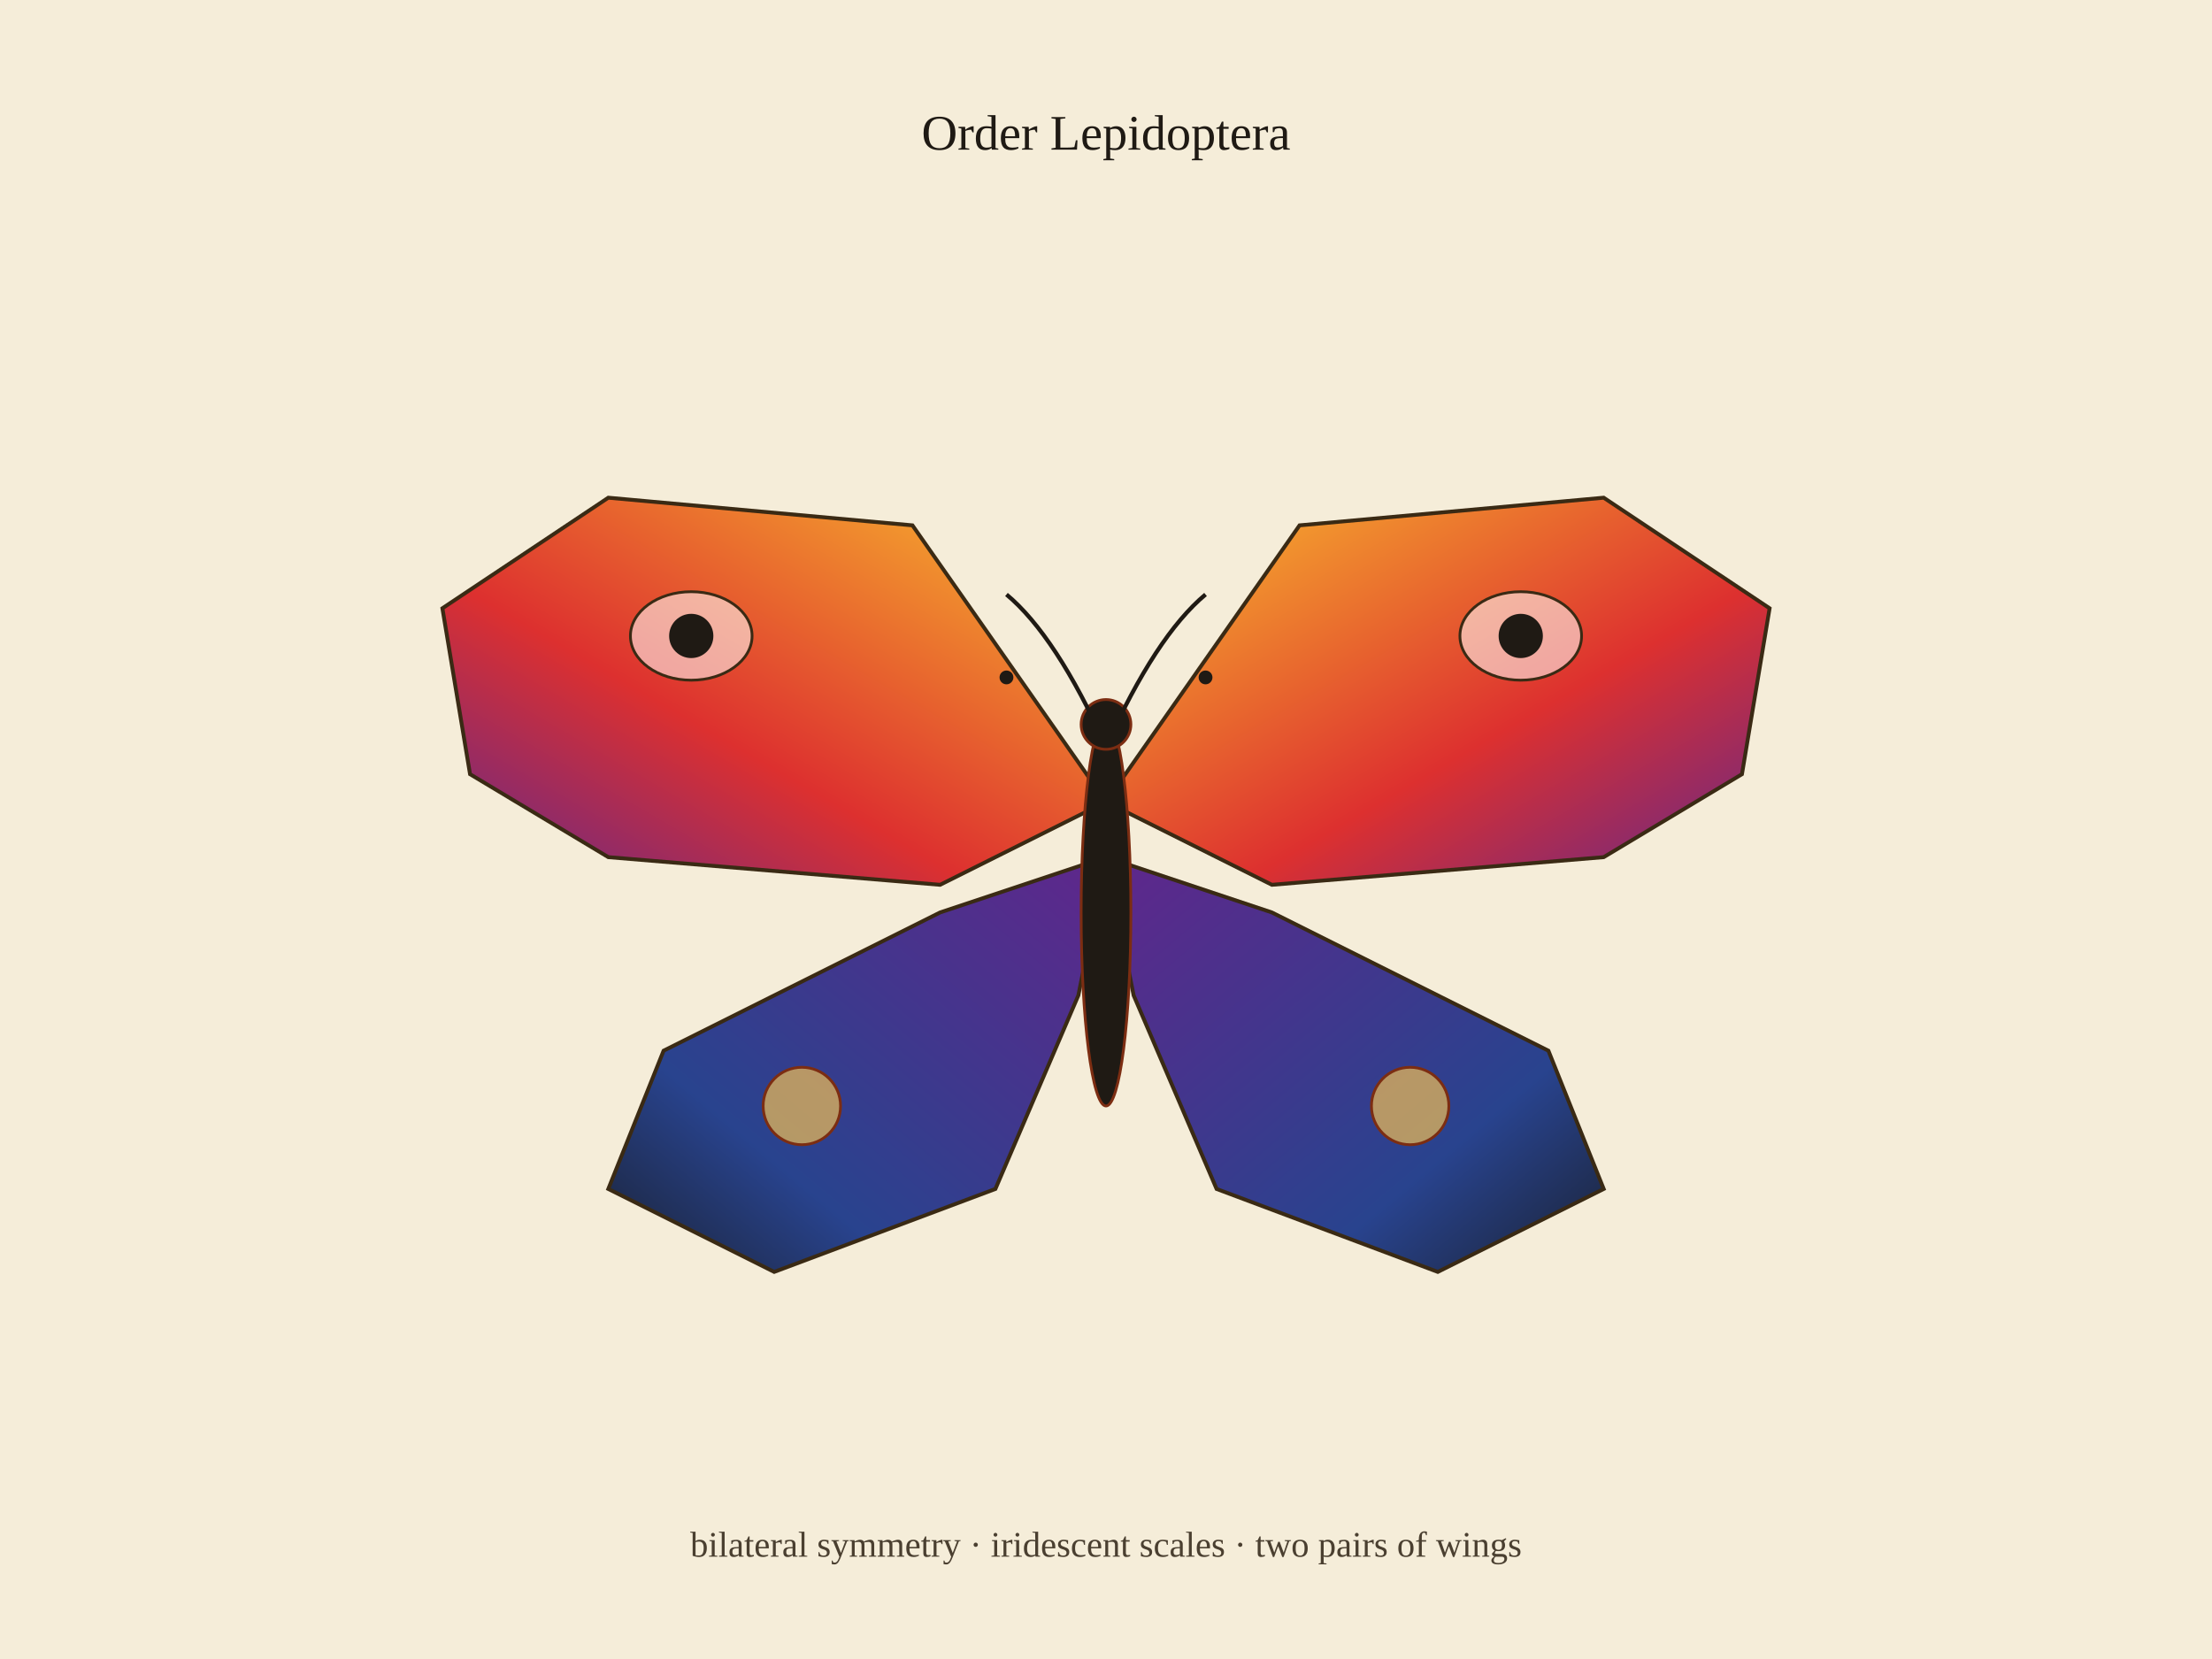
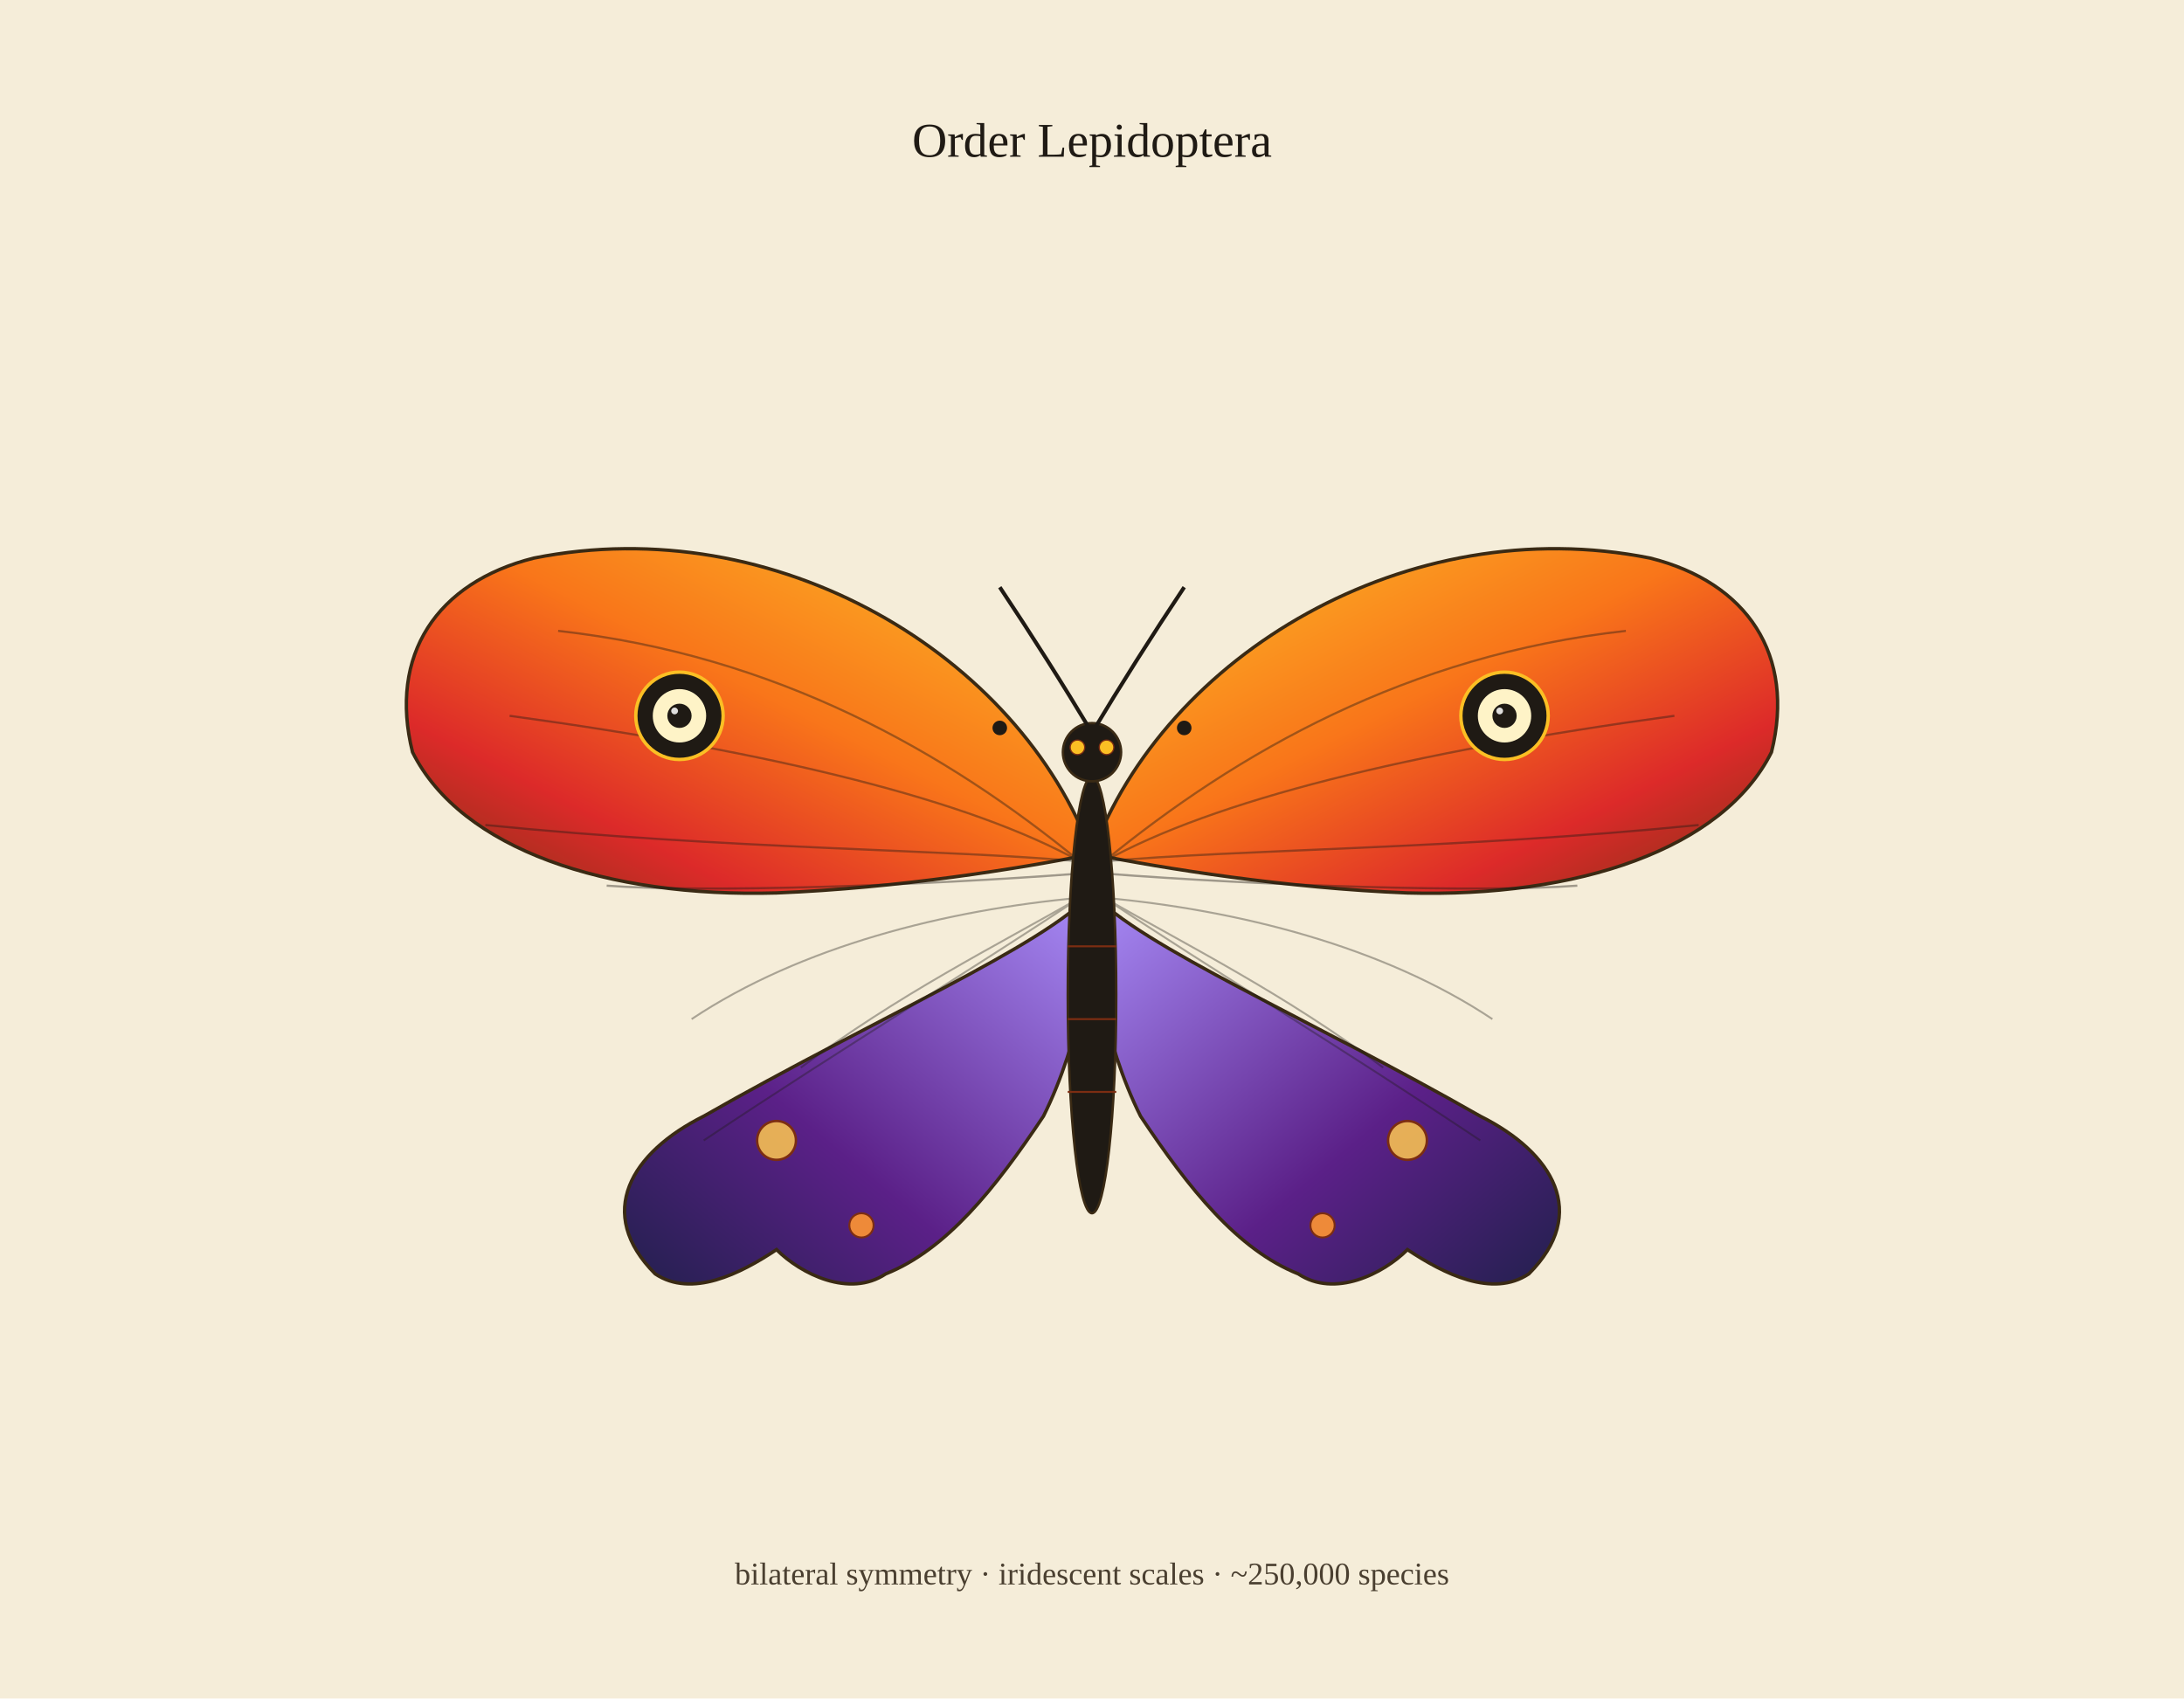
- <svg xmlns="http://www.w3.org/2000/svg" viewBox="0 0 800 600" width="800" height="600" role="img" aria-label="Glyph chart" aria-describedby="glyph-desc">
+ <svg xmlns="http://www.w3.org/2000/svg" viewBox="0 0 900 700" width="900" height="700" role="img" aria-label="Glyph chart" aria-describedby="glyph-desc">
  <defs>
    <linearGradient id="g-wing-r" x1="0%" y1="0%" x2="100%" y2="100%">
-       <stop offset="0%" stop-color="#fbbf24" stop-opacity="0.95" />
-       <stop offset="60%" stop-color="#dc2626" stop-opacity="0.95" />
-       <stop offset="100%" stop-color="#581c87" stop-opacity="0.95" />
+       <stop offset="0%" stop-color="#fbbf24" stop-opacity="0.98" />
+       <stop offset="45%" stop-color="#f97316" stop-opacity="0.98" />
+       <stop offset="75%" stop-color="#dc2626" stop-opacity="0.98" />
+       <stop offset="100%" stop-color="#7c2d12" stop-opacity="0.98" />
    </linearGradient>
    <linearGradient id="g-wing-l" x1="100%" y1="0%" x2="0%" y2="100%">
-       <stop offset="0%" stop-color="#fbbf24" stop-opacity="0.95" />
-       <stop offset="60%" stop-color="#dc2626" stop-opacity="0.95" />
-       <stop offset="100%" stop-color="#581c87" stop-opacity="0.95" />
+       <stop offset="0%" stop-color="#fbbf24" stop-opacity="0.98" />
+       <stop offset="45%" stop-color="#f97316" stop-opacity="0.98" />
+       <stop offset="75%" stop-color="#dc2626" stop-opacity="0.98" />
+       <stop offset="100%" stop-color="#7c2d12" stop-opacity="0.98" />
    </linearGradient>
    <linearGradient id="g-hind-r" x1="0%" y1="0%" x2="100%" y2="100%">
-       <stop offset="0%" stop-color="#581c87" stop-opacity="0.95" />
-       <stop offset="70%" stop-color="#1e3a8a" stop-opacity="0.95" />
-       <stop offset="100%" stop-color="#0f172a" stop-opacity="0.95" />
+       <stop offset="0%" stop-color="#a78bfa" stop-opacity="0.98" />
+       <stop offset="60%" stop-color="#581c87" stop-opacity="0.98" />
+       <stop offset="100%" stop-color="#1e1b4b" stop-opacity="0.98" />
    </linearGradient>
    <linearGradient id="g-hind-l" x1="100%" y1="0%" x2="0%" y2="100%">
-       <stop offset="0%" stop-color="#581c87" stop-opacity="0.95" />
-       <stop offset="70%" stop-color="#1e3a8a" stop-opacity="0.95" />
-       <stop offset="100%" stop-color="#0f172a" stop-opacity="0.95" />
+       <stop offset="0%" stop-color="#a78bfa" stop-opacity="0.98" />
+       <stop offset="60%" stop-color="#581c87" stop-opacity="0.98" />
+       <stop offset="100%" stop-color="#1e1b4b" stop-opacity="0.98" />
    </linearGradient>
  </defs>
-   <rect x="0" y="0" width="800" height="600" fill="transparent" />
-   <rect x="0" y="0" width="800" height="600" fill="#f5edd9" />
-   <g transform="translate(400.000, 300.000)">
-     <polygon points="0,10 60,30 160,80 180,130 120,160 40,130 10,60" fill="url(#g-hind-r)" stroke="#3a2a14" stroke-width="1.4" />
+   <rect x="0" y="0" width="900" height="700" fill="transparent" />
+   <rect x="0" y="0" width="900" height="700" fill="#f5edd9" />
+   <g transform="translate(450.000, 360.000)">
+     <path d="M 0 8 C 20 30, 90 60, 160 100 C 190 115, 205 140, 180 165 C 165 175, 145 165, 130 155 C 120 165, 100 175, 85 165 C 60 155, 40 130, 20 100 C 5 70, -2 30, 0 8 Z" fill="url(#g-hind-r)" stroke="#3a2a14" stroke-width="1.4" />
  </g>
-   <g transform="translate(400.000, 300.000)">
-     <polygon points="0,10 -60,30 -160,80 -180,130 -120,160 -40,130 -10,60" fill="url(#g-hind-l)" stroke="#3a2a14" stroke-width="1.4" />
+   <g transform="translate(450.000, 360.000)">
+     <path d="M 0 8 C -20 30, -90 60, -160 100 C -190 115, -205 140, -180 165 C -165 175, -145 165, -130 155 C -120 165, -100 175, -85 165 C -60 155, -40 130, -20 100 C -5 70, 2 30, 0 8 Z" fill="url(#g-hind-l)" stroke="#3a2a14" stroke-width="1.4" />
  </g>
-   <g transform="translate(400.000, 300.000)">
-     <polygon points="0,-10 70,-110 180,-120 240,-80 230,-20 180,10 60,20" fill="url(#g-wing-r)" stroke="#3a2a14" stroke-width="1.4" />
+   <g transform="translate(450.000, 360.000)">
+     <path d="M 5 10 C 50 40, 100 70, 160 110 M 5 10 C 40 30, 80 50, 120 80 M 5 10 C 60 15, 120 30, 165 60" fill="none" stroke="rgba(31,26,20,.35)" stroke-width="0.8" />
  </g>
-   <g transform="translate(400.000, 300.000)">
-     <polygon points="0,-10 -70,-110 -180,-120 -240,-80 -230,-20 -180,10 -60,20" fill="url(#g-wing-l)" stroke="#3a2a14" stroke-width="1.4" />
+   <g transform="translate(450.000, 360.000)">
+     <path d="M -5 10 C -50 40, -100 70, -160 110 M -5 10 C -40 30, -80 50, -120 80 M -5 10 C -60 15, -120 30, -165 60" fill="none" stroke="rgba(31,26,20,.35)" stroke-width="0.8" />
  </g>
-   <g transform="translate(400.000, 330.000)">
-     <ellipse cx="0" cy="0" rx="9" ry="70" fill="#1f1a14" stroke="#7c2d12" stroke-width="1" />
+   <g transform="translate(450.000, 360.000)">
+     <path d="M 0 -8 C 30 -90, 130 -150, 230 -130 C 270 -120, 290 -90, 280 -50 C 260 -10, 200 10, 130 8 C 80 6, 30 -2, 0 -8 Z" fill="url(#g-wing-r)" stroke="#3a2a14" stroke-width="1.4" />
  </g>
-   <g transform="translate(400.000, 262.000)">
-     <circle cx="0" cy="0" r="9" fill="#1f1a14" stroke="#7c2d12" stroke-width="1" />
+   <g transform="translate(450.000, 360.000)">
+     <path d="M 0 -8 C -30 -90, -130 -150, -230 -130 C -270 -120, -290 -90, -280 -50 C -260 -10, -200 10, -130 8 C -80 6, -30 -2, 0 -8 Z" fill="url(#g-wing-l)" stroke="#3a2a14" stroke-width="1.4" />
  </g>
-   <g transform="translate(400.000, 270.000)">
-     <path d="M 0 0 Q 18 -40, 36 -55" fill="none" stroke="#1f1a14" stroke-width="1.5" />
+   <g transform="translate(450.000, 360.000)">
+     <path d="M 5 -5 C 60 -50, 130 -90, 220 -100 M 5 -5 C 50 -30, 130 -50, 240 -65 M 5 -5 C 60 -10, 150 -10, 250 -20 M 5 0 C 70 5, 160 8, 200 5" fill="none" stroke="rgba(31,26,20,.4)" stroke-width="0.9" />
  </g>
-   <g transform="translate(400.000, 270.000)">
-     <path d="M 0 0 Q -18 -40, -36 -55" fill="none" stroke="#1f1a14" stroke-width="1.5" />
+   <g transform="translate(450.000, 360.000)">
+     <path d="M -5 -5 C -60 -50, -130 -90, -220 -100 M -5 -5 C -50 -30, -130 -50, -240 -65 M -5 -5 C -60 -10, -150 -10, -250 -20 M -5 0 C -70 5, -160 8, -200 5" fill="none" stroke="rgba(31,26,20,.4)" stroke-width="0.9" />
  </g>
-   <g transform="translate(436.000, 245.000)">
-     <circle cx="0" cy="0" r="2.5" fill="#1f1a14" />
+   <g transform="translate(450.000, 410.000)">
+     <ellipse cx="0" cy="0" rx="10" ry="90" fill="#1f1a14" stroke="#3a2a14" stroke-width="1" />
  </g>
-   <g transform="translate(364.000, 245.000)">
-     <circle cx="0" cy="0" r="2.5" fill="#1f1a14" />
+   <g transform="translate(450.000, 390.000)">
+     <polyline points="-10,0 10,0" fill="none" stroke="#7c2d12" stroke-width="0.8" />
  </g>
-   <g transform="translate(550.000, 230.000)">
-     <ellipse cx="0" cy="0" rx="22" ry="16" fill="rgba(255,255,255,.55)" stroke="#3a2a14" stroke-width="1" />
+   <g transform="translate(450.000, 420.000)">
+     <polyline points="-10,0 10,0" fill="none" stroke="#7c2d12" stroke-width="0.8" />
  </g>
-   <g transform="translate(550.000, 230.000)">
-     <circle cx="0" cy="0" r="8" fill="#1f1a14" />
+   <g transform="translate(450.000, 450.000)">
+     <polyline points="-10,0 10,0" fill="none" stroke="#7c2d12" stroke-width="0.8" />
  </g>
-   <g transform="translate(250.000, 230.000)">
-     <ellipse cx="0" cy="0" rx="22" ry="16" fill="rgba(255,255,255,.55)" stroke="#3a2a14" stroke-width="1" />
+   <g transform="translate(450.000, 310.000)">
+     <circle cx="0" cy="0" r="12" fill="#1f1a14" stroke="#3a2a14" stroke-width="1" />
  </g>
-   <g transform="translate(250.000, 230.000)">
-     <circle cx="0" cy="0" r="8" fill="#1f1a14" />
+   <g transform="translate(444.000, 308.000)">
+     <circle cx="0" cy="0" r="3" fill="#fbbf24" stroke="#7c2d12" stroke-width="0.5" />
  </g>
-   <g transform="translate(510.000, 400.000)">
-     <circle cx="0" cy="0" r="14" fill="rgba(255, 200, 80, 0.65)" stroke="#7c2d12" stroke-width="1" />
+   <g transform="translate(456.000, 308.000)">
+     <circle cx="0" cy="0" r="3" fill="#fbbf24" stroke="#7c2d12" stroke-width="0.5" />
  </g>
-   <g transform="translate(290.000, 400.000)">
-     <circle cx="0" cy="0" r="14" fill="rgba(255, 200, 80, 0.65)" stroke="#7c2d12" stroke-width="1" />
+   <g transform="translate(450.000, 302.000)">
+     <path d="M 0 0 Q -18 -30, -38 -60" fill="none" stroke="#1f1a14" stroke-width="1.6" />
  </g>
-   <g transform="translate(400.000, 50.000)">
-     <text x="0" y="0" font-size="18" fill="#1f1a14" text-anchor="middle" dominant-baseline="middle">Order Lepidoptera</text>
+   <g transform="translate(450.000, 302.000)">
+     <path d="M 0 0 Q 18 -30, 38 -60" fill="none" stroke="#1f1a14" stroke-width="1.6" />
  </g>
-   <g transform="translate(400.000, 560.000)">
-     <text x="0" y="0" font-size="13" fill="#4a3f30" text-anchor="middle" dominant-baseline="middle">bilateral symmetry · iridescent scales · two pairs of wings</text>
+   <g transform="translate(412.000, 300.000)">
+     <circle cx="0" cy="0" r="3" fill="#1f1a14" />
+   </g>
+   <g transform="translate(488.000, 300.000)">
+     <circle cx="0" cy="0" r="3" fill="#1f1a14" />
+   </g>
+   <g transform="translate(280.000, 295.000)">
+     <circle cx="0" cy="0" r="18" fill="#1f1a14" stroke="#fbbf24" stroke-width="1.4" />
+   </g>
+   <g transform="translate(280.000, 295.000)">
+     <circle cx="0" cy="0" r="11" fill="#fef3c7" />
+   </g>
+   <g transform="translate(280.000, 295.000)">
+     <circle cx="0" cy="0" r="5" fill="#1f1a14" />
+   </g>
+   <g transform="translate(278.000, 293.000)">
+     <circle cx="0" cy="0" r="1.4" fill="rgba(255,255,255,.85)" />
+   </g>
+   <g transform="translate(620.000, 295.000)">
+     <circle cx="0" cy="0" r="18" fill="#1f1a14" stroke="#fbbf24" stroke-width="1.4" />
+   </g>
+   <g transform="translate(620.000, 295.000)">
+     <circle cx="0" cy="0" r="11" fill="#fef3c7" />
+   </g>
+   <g transform="translate(620.000, 295.000)">
+     <circle cx="0" cy="0" r="5" fill="#1f1a14" />
+   </g>
+   <g transform="translate(618.000, 293.000)">
+     <circle cx="0" cy="0" r="1.4" fill="rgba(255,255,255,.85)" />
+   </g>
+   <g transform="translate(320.000, 470.000)">
+     <circle cx="0" cy="0" r="8" fill="rgba(255,200,80,.85)" stroke="#7c2d12" stroke-width="1" />
+   </g>
+   <g transform="translate(355.000, 505.000)">
+     <circle cx="0" cy="0" r="5" fill="rgba(255,150,50,.9)" stroke="#7c2d12" stroke-width="0.8" />
+   </g>
+   <g transform="translate(580.000, 470.000)">
+     <circle cx="0" cy="0" r="8" fill="rgba(255,200,80,.85)" stroke="#7c2d12" stroke-width="1" />
+   </g>
+   <g transform="translate(545.000, 505.000)">
+     <circle cx="0" cy="0" r="5" fill="rgba(255,150,50,.9)" stroke="#7c2d12" stroke-width="0.8" />
+   </g>
+   <g transform="translate(450.000, 60.000)">
+     <text x="0" y="0" font-size="20" fill="#1f1a14" text-anchor="middle" dominant-baseline="middle">Order Lepidoptera</text>
+   </g>
+   <g transform="translate(450.000, 650.000)">
+     <text x="0" y="0" font-size="13" fill="#4a3f30" text-anchor="middle" dominant-baseline="middle">bilateral symmetry · iridescent scales · ~250,000 species</text>
  </g>
</svg>
